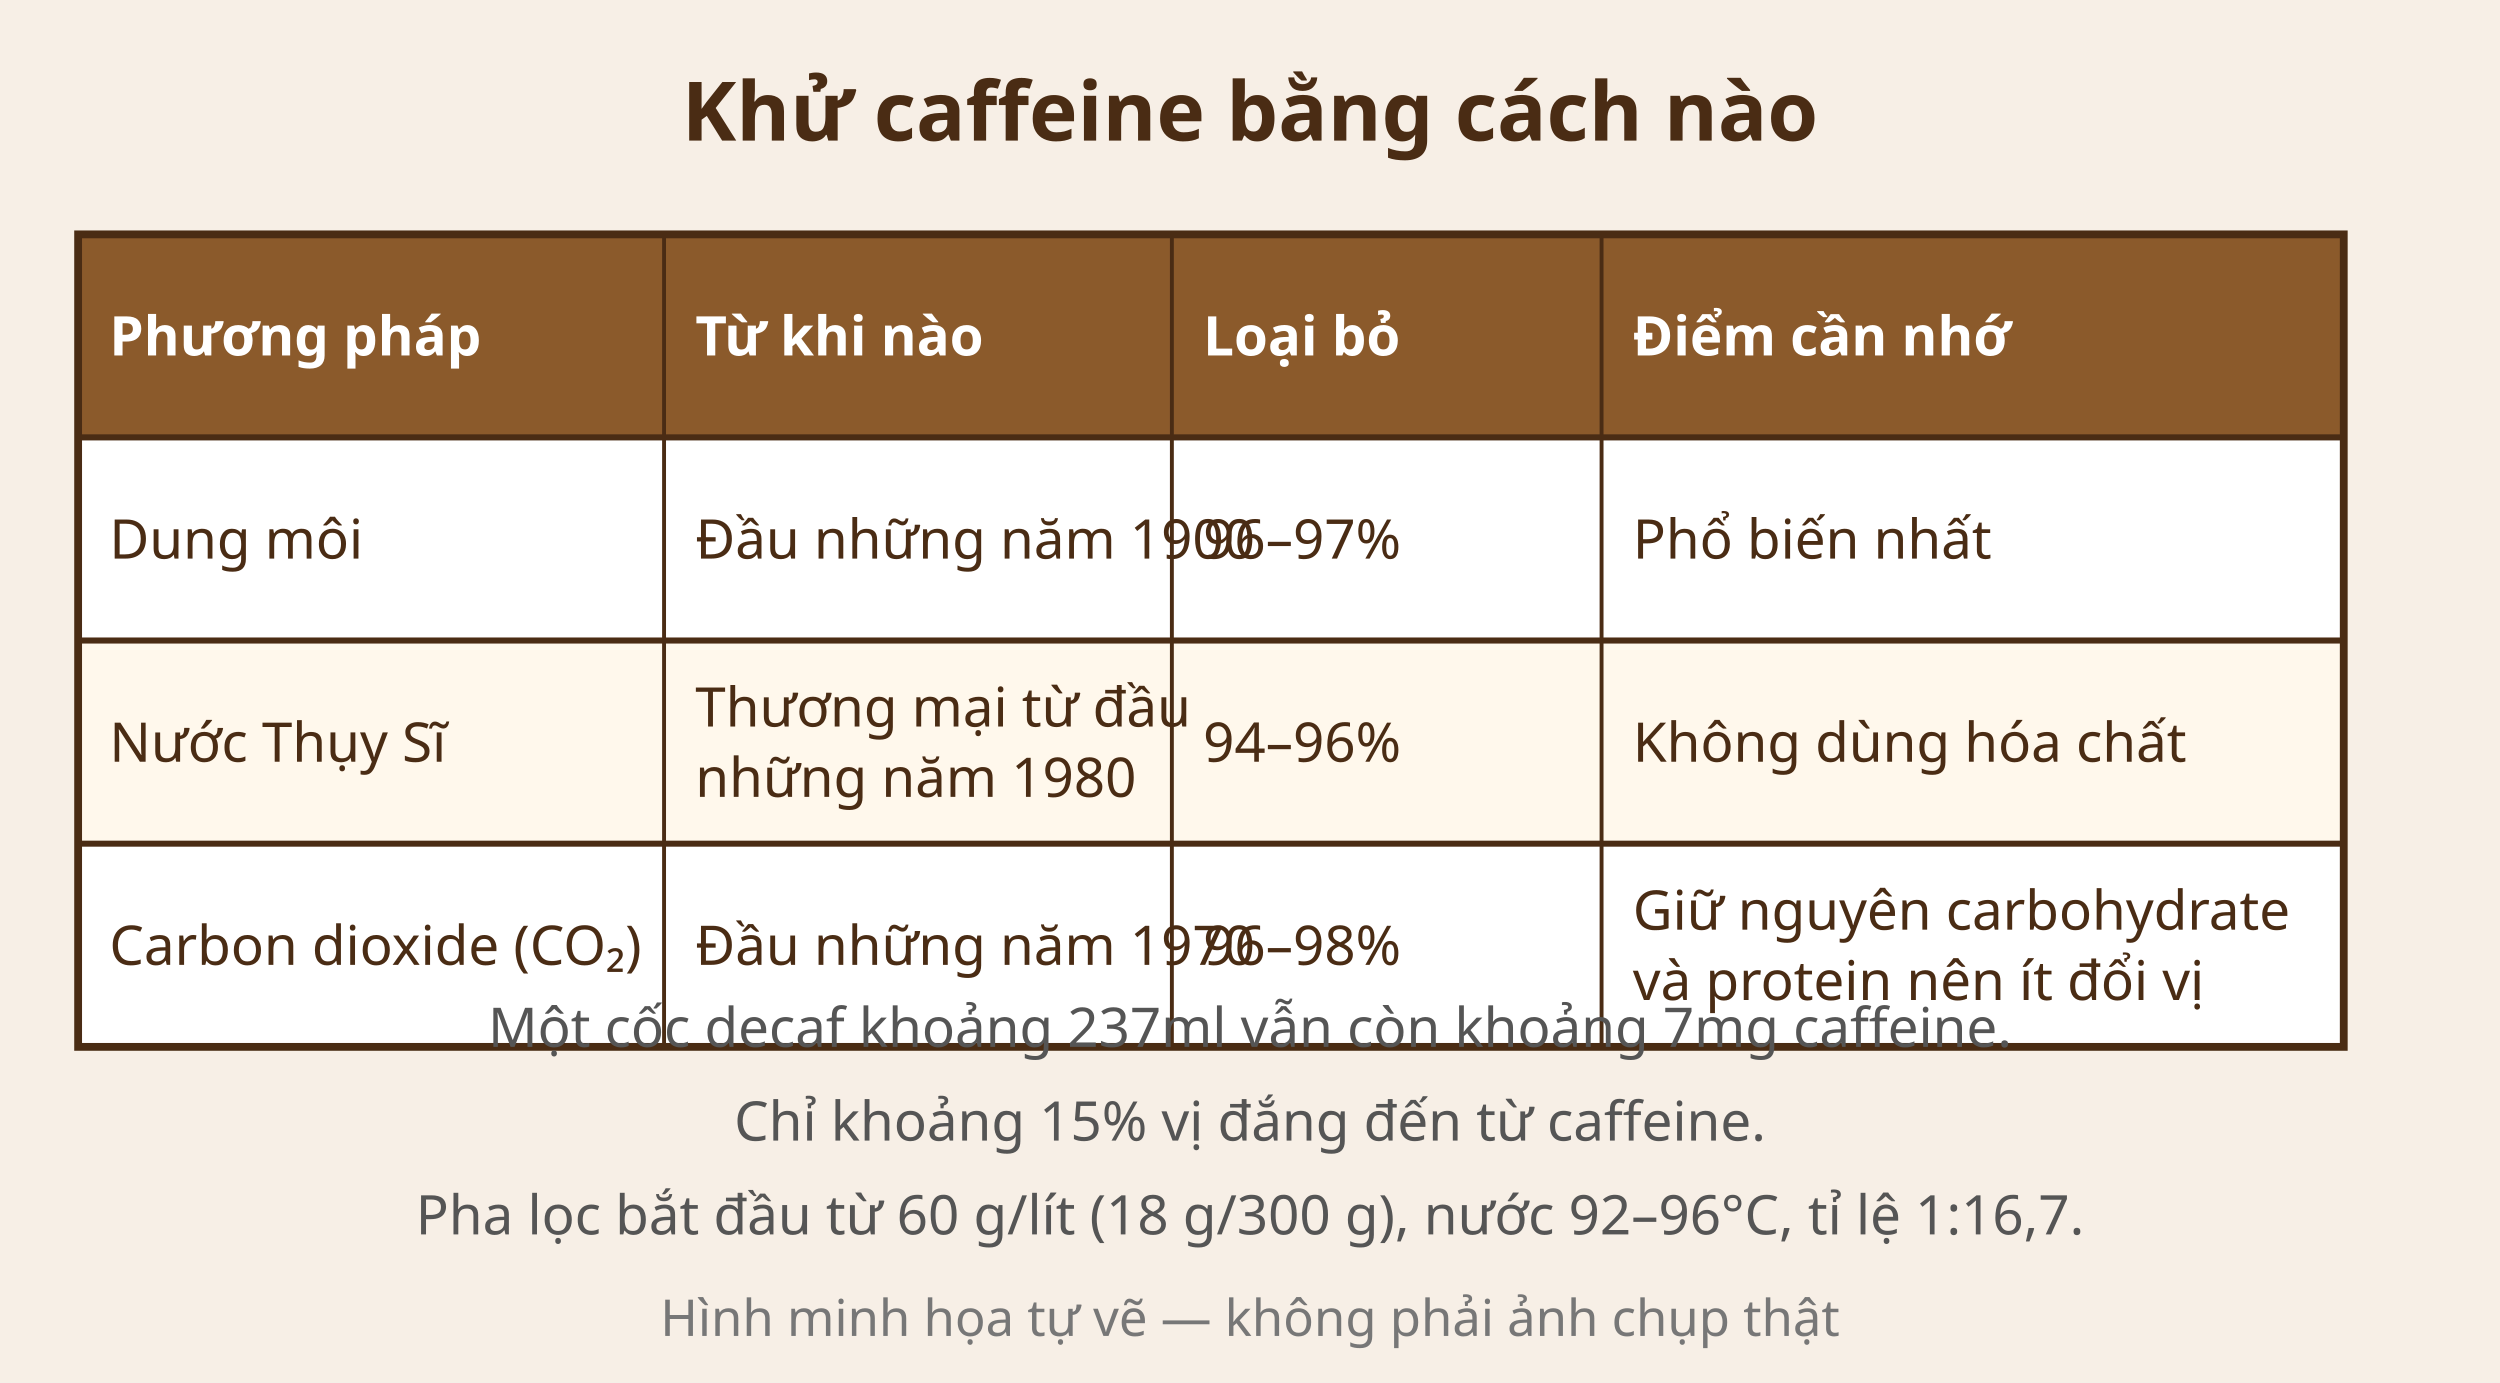
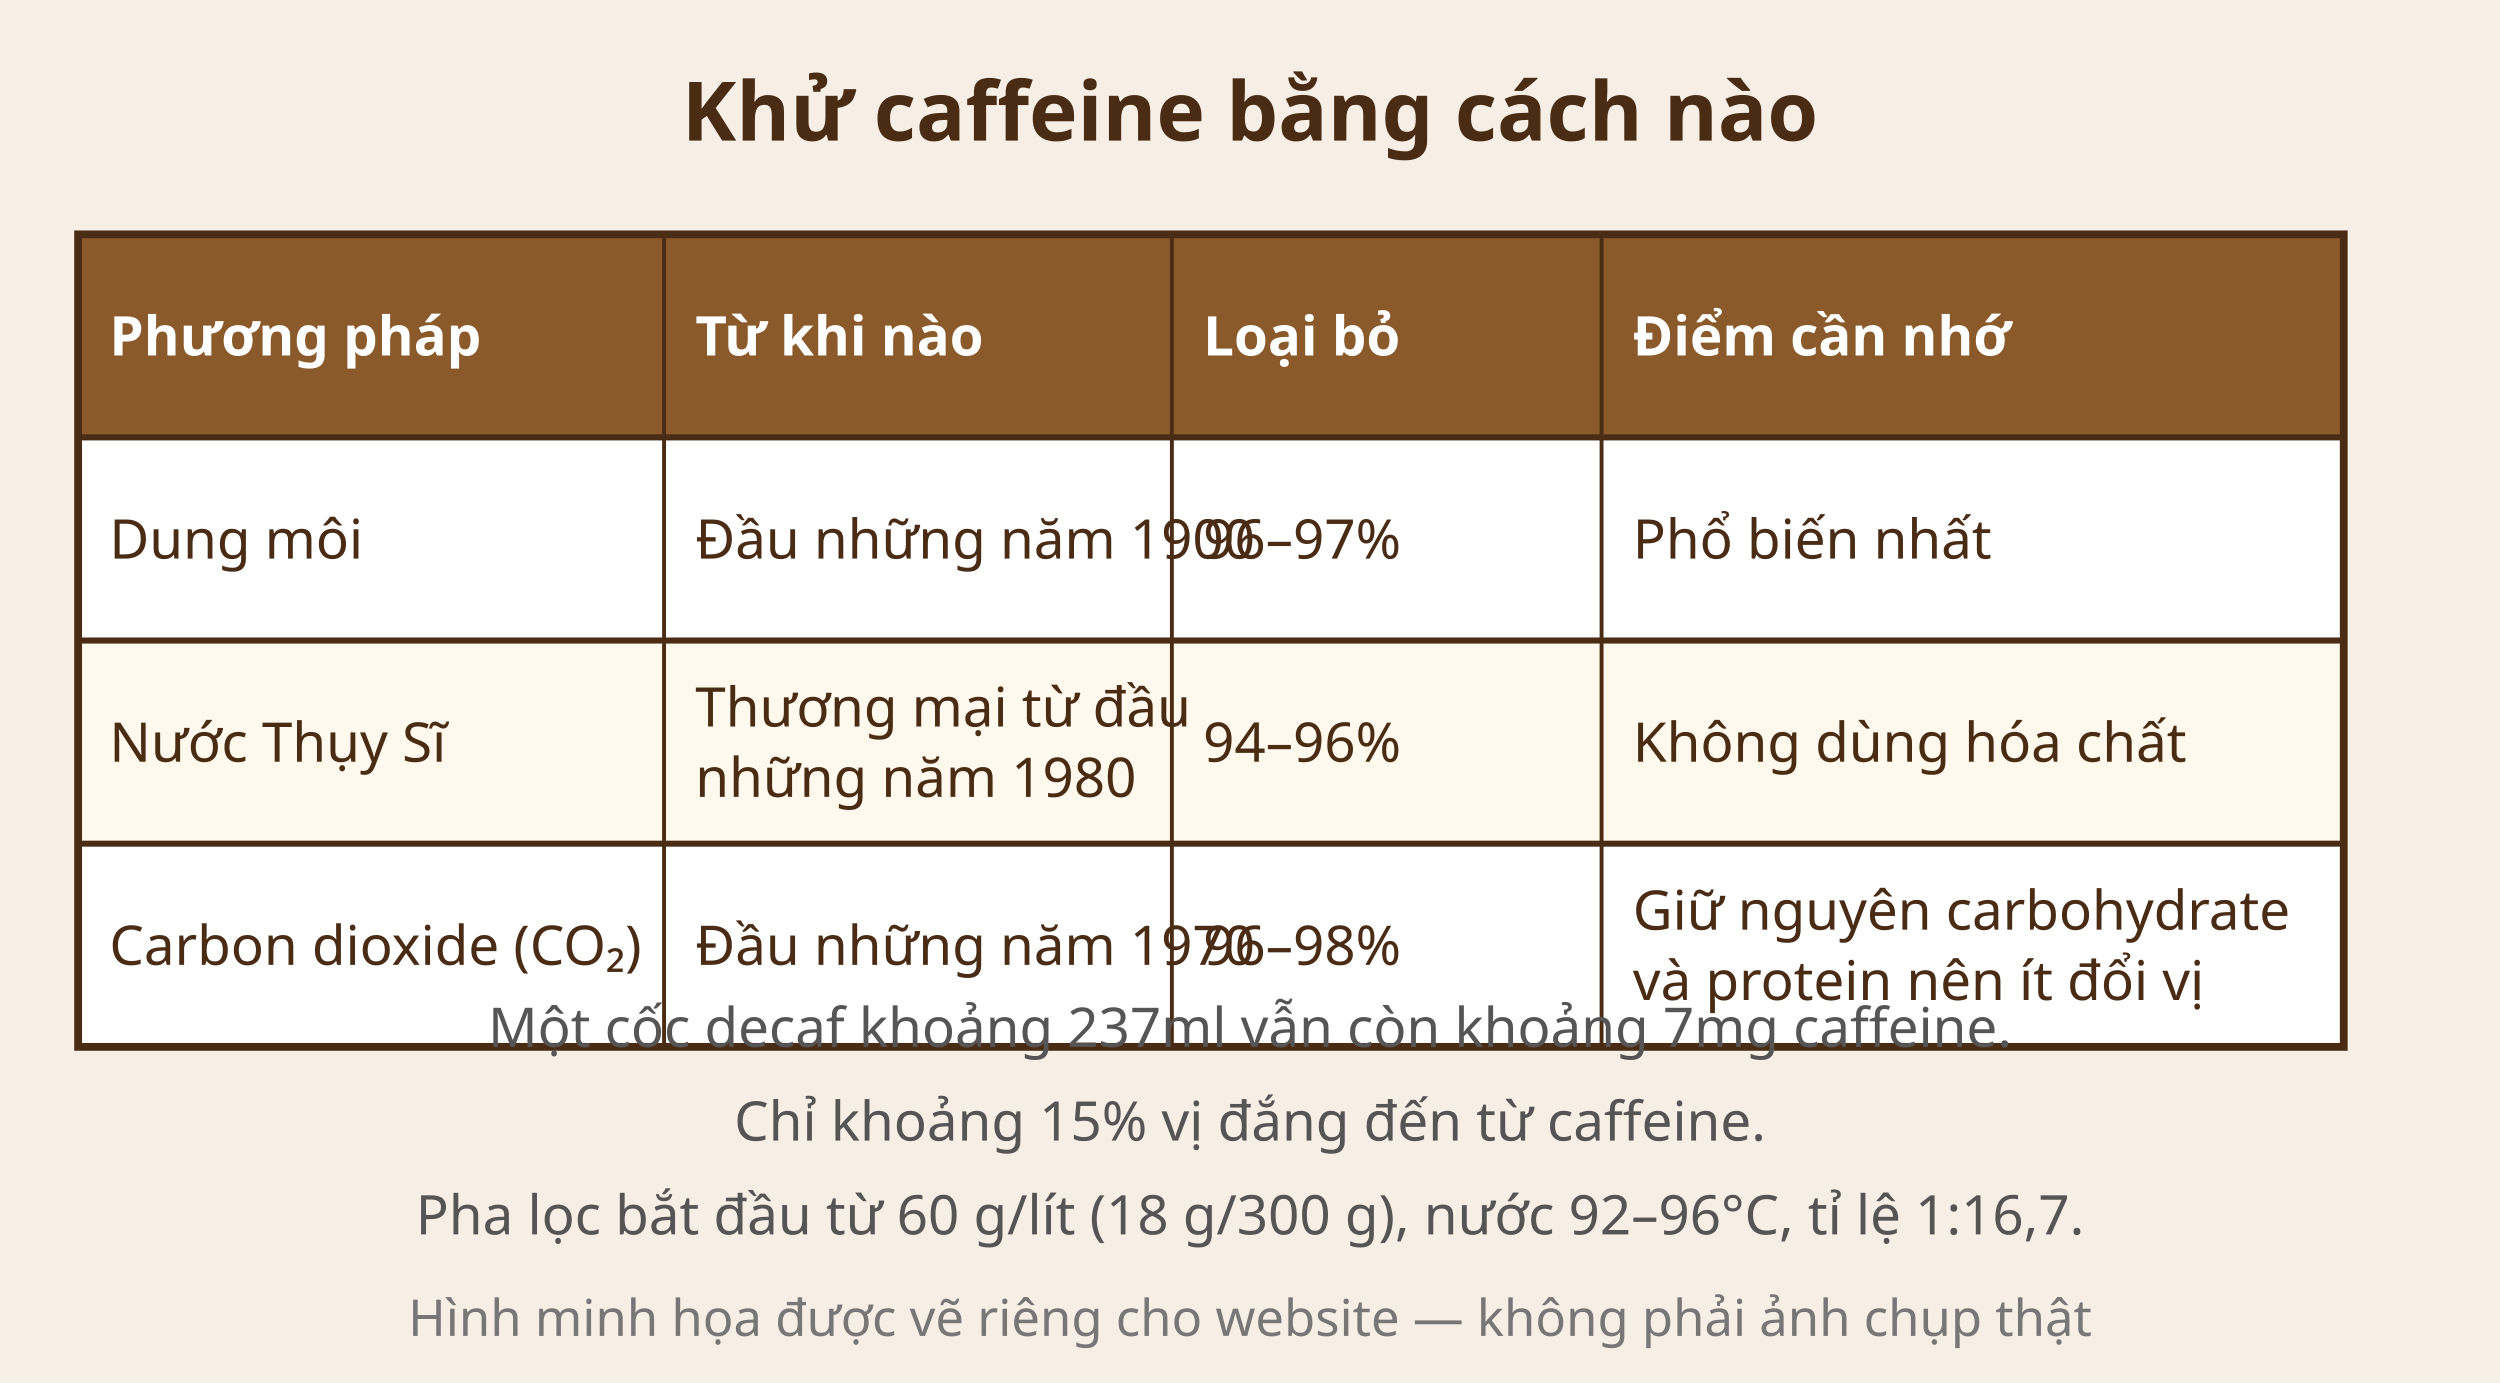
<svg xmlns="http://www.w3.org/2000/svg" width="640" height="354" viewBox="0 0 640 354" role="img" aria-labelledby="t d">
  <rect width="640" height="354" fill="#f7efe6" />
  <text x="320" y="36" text-anchor="middle" font-family="sans-serif" font-size="21" fill="#4a2c14" font-weight="bold">Khử caffeine bằng cách nào</text>
  <rect x="20" y="60" width="580" height="52" fill="#8b5a2b" stroke="#4a2c14" stroke-width="1.5" rx="0" />
  <text x="28" y="91.0" text-anchor="start" font-family="sans-serif" font-size="14" fill="#ffffff" font-weight="bold">Phương pháp</text>
  <text x="178" y="91.0" text-anchor="start" font-family="sans-serif" font-size="14" fill="#ffffff" font-weight="bold">Từ khi nào</text>
  <text x="308" y="91.0" text-anchor="start" font-family="sans-serif" font-size="14" fill="#ffffff" font-weight="bold">Loại bỏ</text>
  <text x="418" y="91.0" text-anchor="start" font-family="sans-serif" font-size="14" fill="#ffffff" font-weight="bold">Điểm cần nhớ</text>
  <rect x="20" y="112" width="580" height="52" fill="#ffffff" stroke="#4a2c14" stroke-width="1.5" rx="0" />
  <text x="28" y="143.0" text-anchor="start" font-family="sans-serif" font-size="14" fill="#4a2c14">Dung môi</text>
  <text x="178" y="143.0" text-anchor="start" font-family="sans-serif" font-size="14" fill="#4a2c14">Đầu những năm 1900</text>
  <text x="308" y="143.0" text-anchor="start" font-family="sans-serif" font-size="14" fill="#4a2c14">96–97%</text>
  <text x="418" y="143.0" text-anchor="start" font-family="sans-serif" font-size="14" fill="#4a2c14">Phổ biến nhất</text>
  <rect x="20" y="164" width="580" height="52" fill="#fff8ec" stroke="#4a2c14" stroke-width="1.5" rx="0" />
  <text x="28" y="195.0" text-anchor="start" font-family="sans-serif" font-size="14" fill="#4a2c14">Nước Thụy Sĩ</text>
  <text x="178" y="186.0" text-anchor="start" font-family="sans-serif" font-size="14" fill="#4a2c14">Thương mại từ đầu</text>
  <text x="178" y="204.0" text-anchor="start" font-family="sans-serif" font-size="14" fill="#4a2c14">những năm 1980</text>
  <text x="308" y="195.0" text-anchor="start" font-family="sans-serif" font-size="14" fill="#4a2c14">94–96%</text>
  <text x="418" y="195.0" text-anchor="start" font-family="sans-serif" font-size="14" fill="#4a2c14">Không dùng hóa chất</text>
  <rect x="20" y="216" width="580" height="52" fill="#ffffff" stroke="#4a2c14" stroke-width="1.5" rx="0" />
  <text x="28" y="247.0" text-anchor="start" font-family="sans-serif" font-size="14" fill="#4a2c14">Carbon dioxide (CO₂)</text>
  <text x="178" y="247.0" text-anchor="start" font-family="sans-serif" font-size="14" fill="#4a2c14">Đầu những năm 1970</text>
  <text x="308" y="247.0" text-anchor="start" font-family="sans-serif" font-size="14" fill="#4a2c14">96–98%</text>
  <text x="418" y="238.0" text-anchor="start" font-family="sans-serif" font-size="14" fill="#4a2c14">Giữ nguyên carbohydrate</text>
  <text x="418" y="256.0" text-anchor="start" font-family="sans-serif" font-size="14" fill="#4a2c14">và protein nên ít đổi vị</text>
  <rect x="20" y="60" width="580" height="208" fill="none" stroke="#4a2c14" stroke-width="2" rx="0" />
  <line x1="20" y1="112" x2="600" y2="112" stroke="#4a2c14" stroke-width="1" />
  <line x1="20" y1="164" x2="600" y2="164" stroke="#4a2c14" stroke-width="1" />
  <line x1="20" y1="216" x2="600" y2="216" stroke="#4a2c14" stroke-width="1" />
  <line x1="170" y1="60" x2="170" y2="268" stroke="#4a2c14" stroke-width="1" />
  <line x1="300" y1="60" x2="300" y2="268" stroke="#4a2c14" stroke-width="1" />
  <line x1="410" y1="60" x2="410" y2="268" stroke="#4a2c14" stroke-width="1" />
  <text x="320" y="268" text-anchor="middle" font-family="sans-serif" font-size="14" fill="#555">Một cốc decaf khoảng 237ml vẫn còn khoảng 7mg caffeine.</text>
  <text x="320" y="292" text-anchor="middle" font-family="sans-serif" font-size="14" fill="#555">Chỉ khoảng 15% vị đắng đến từ caffeine.</text>
  <text x="320" y="316" text-anchor="middle" font-family="sans-serif" font-size="14" fill="#555">Pha lọc bắt đầu từ 60 g/lít (18 g/300 g), nước 92–96°C, tỉ lệ 1:16,7.</text>
-   <text x="320" y="342" text-anchor="middle" font-family="sans-serif" font-size="13" fill="#777">Hình minh họa tự vẽ — không phải ảnh chụp thật</text>
+   <text x="320" y="342" text-anchor="middle" font-family="sans-serif" font-size="13" fill="#777">Hình minh họa được vẽ riêng cho website — không phải ảnh chụp thật</text>
</svg>
